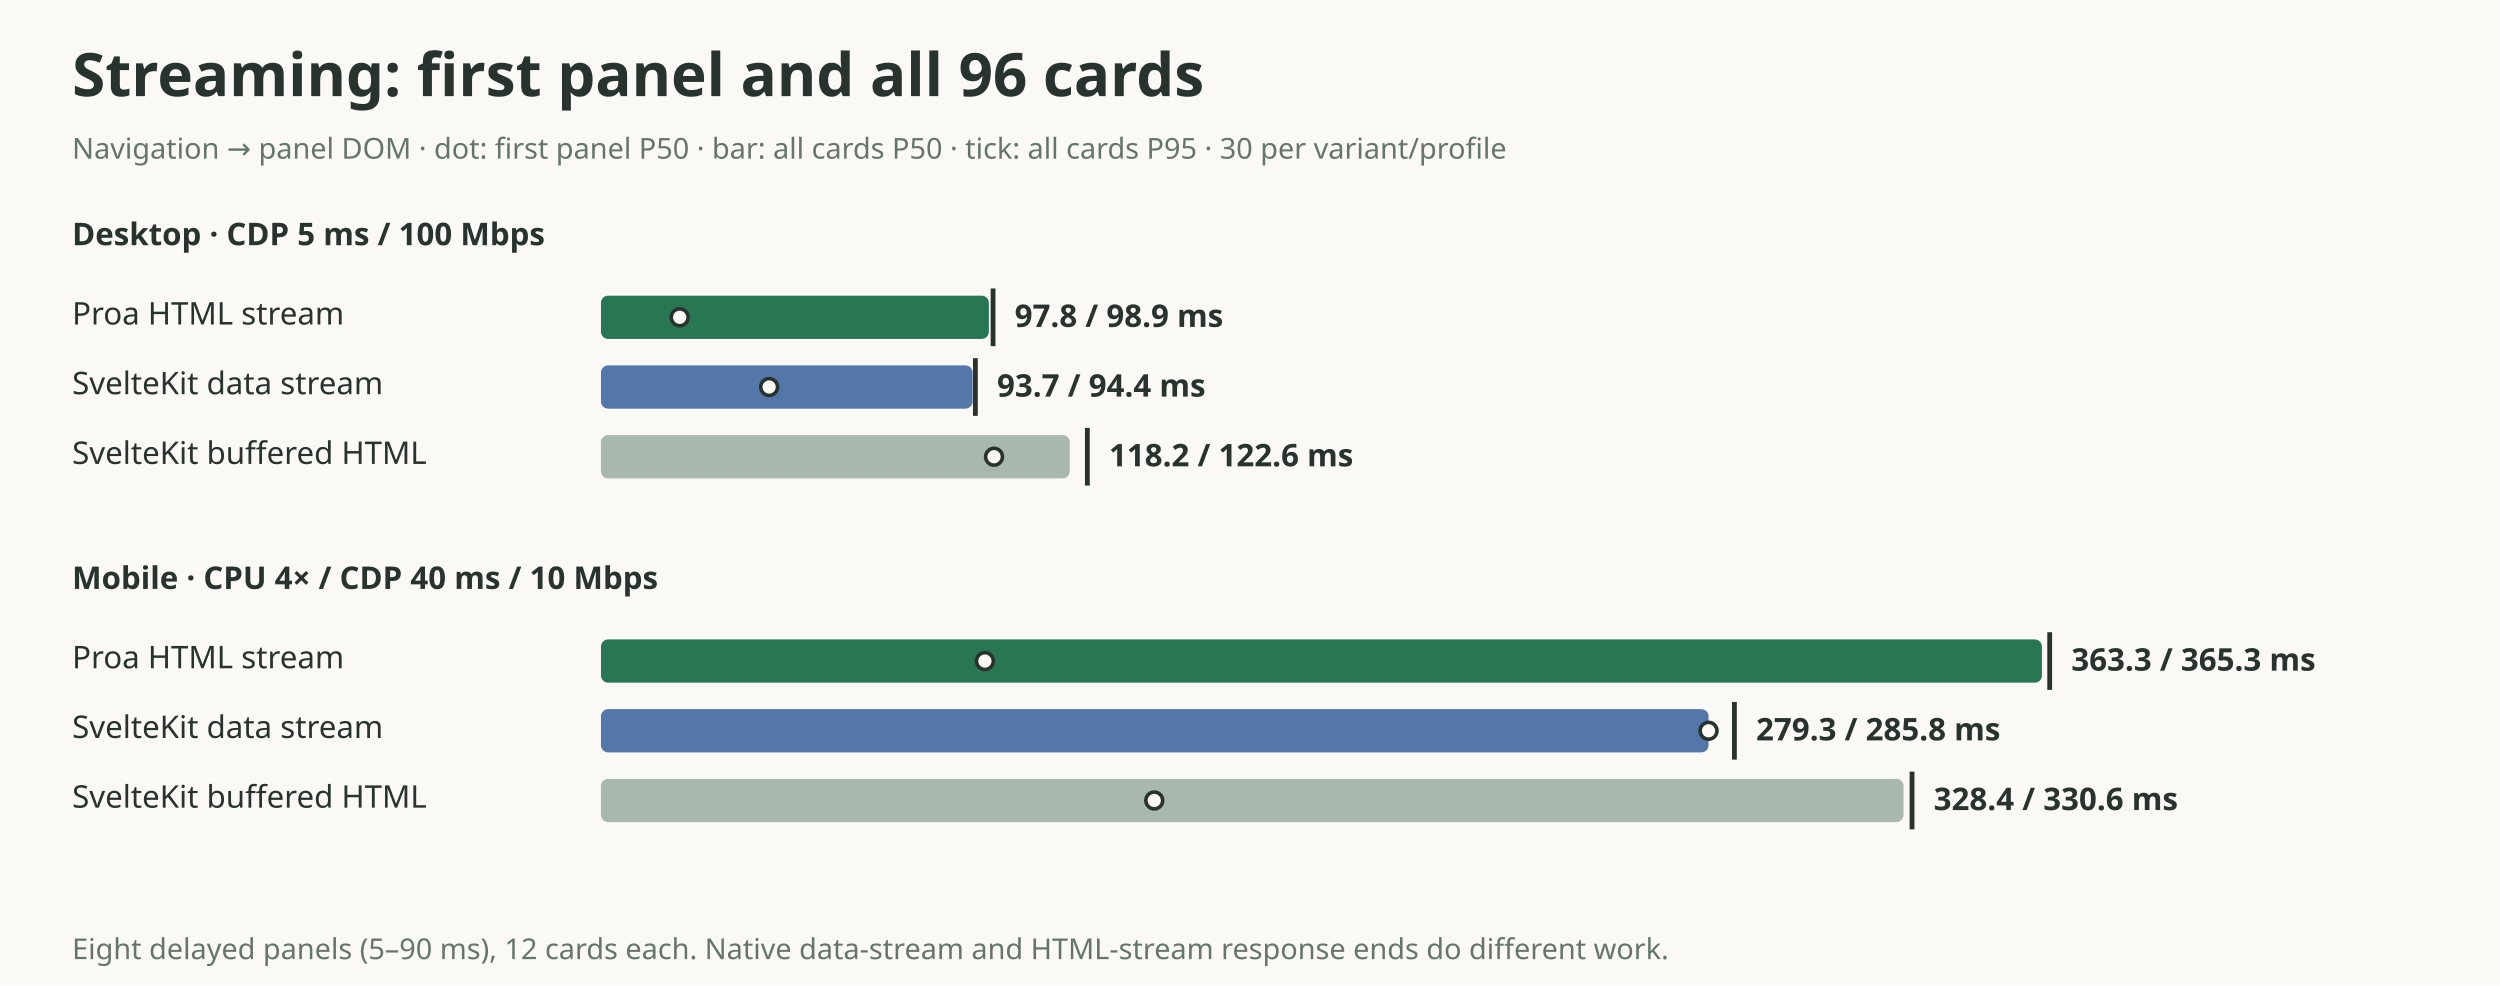
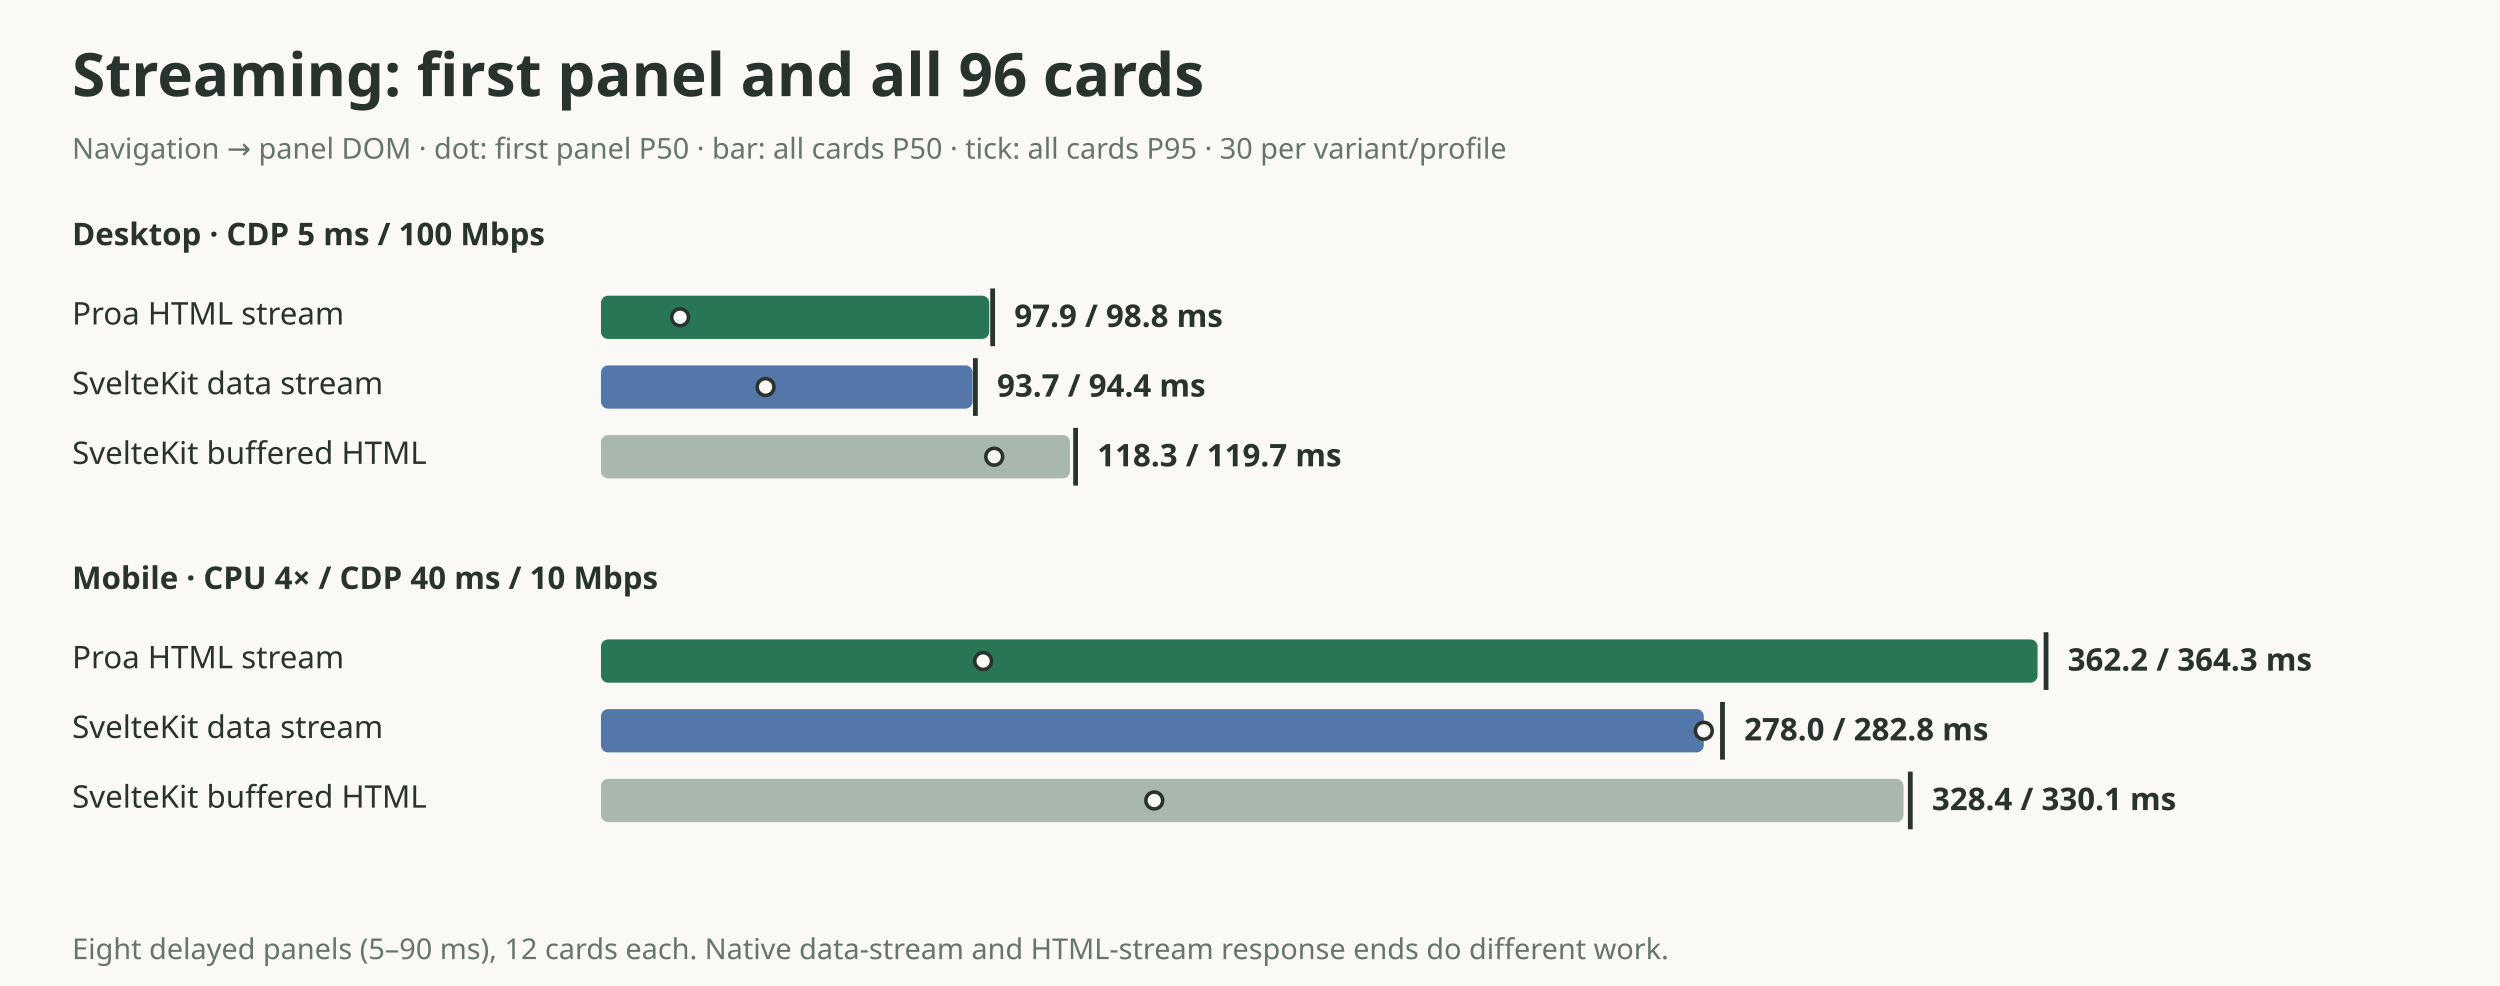
<svg xmlns="http://www.w3.org/2000/svg" width="1040" height="410" viewBox="0 0 1040 410" role="img" aria-labelledby="title desc">
  <rect width="1040" height="410" fill="#faf9f6" />
  <style>text{font-family:system-ui,sans-serif;fill:#29332d}.heading{font-size:25px;font-weight:650}.label{font-size:13px}.value{font-size:13px;font-weight:600}.muted{fill:#66756b;font-size:12px}</style>
  <text x="30" y="40" class="heading">Streaming: first panel and all 96 cards</text>
  <text x="30" y="66" class="muted">Navigation → panel DOM · dot: first panel P50 · bar: all cards P50 · tick: all cards P95 · 30 per variant/profile</text>
  <text x="30" y="102" class="value">Desktop · CDP 5 ms / 100 Mbps</text>
  <text x="30" y="135" class="label">Proa HTML stream</text>
-   <rect x="250" y="123" width="161.37" height="18" rx="3" fill="#287653" />
-   <path d="M413.111 120v24" stroke="#29332d" stroke-width="2" />
-   <circle cx="282.752" cy="132" r="3.5" fill="#faf9f6" stroke="#29332d" stroke-width="1.5" />
-   <text x="422.111" y="136" class="value">97.8 / 98.9 ms</text>
+   <rect x="250" y="123" width="161.535" height="18" rx="3" fill="#287653" />
+   <path d="M412.946 120v24" stroke="#29332d" stroke-width="2" />
+   <circle cx="282.918" cy="132" r="3.5" fill="#faf9f6" stroke="#29332d" stroke-width="1.5" />
+   <text x="421.946" y="136" class="value">97.9 / 98.8 ms</text>
  <text x="30" y="164" class="label">SvelteKit data stream</text>
  <rect x="250" y="152" width="154.605" height="18" rx="3" fill="#5277a8" />
  <path d="M405.76 149v24" stroke="#29332d" stroke-width="2" />
-   <circle cx="319.96" cy="161" r="3.5" fill="#faf9f6" stroke="#29332d" stroke-width="1.5" />
+   <circle cx="318.475" cy="161" r="3.5" fill="#faf9f6" stroke="#29332d" stroke-width="1.5" />
  <text x="414.76" y="165" class="value">93.7 / 94.4 ms</text>
  <text x="30" y="193" class="label">SvelteKit buffered HTML</text>
-   <rect x="250" y="181" width="195.03" height="18" rx="3" fill="#a9b8ad" />
-   <path d="M452.339 178v24" stroke="#29332d" stroke-width="2" />
-   <circle cx="413.515" cy="190" r="3.5" fill="#faf9f6" stroke="#29332d" stroke-width="1.5" />
-   <text x="461.339" y="194" class="value">118.2 / 122.6 ms</text>
+   <rect x="250" y="181" width="195.113" height="18" rx="3" fill="#a9b8ad" />
+   <path d="M447.447 178v24" stroke="#29332d" stroke-width="2" />
+   <circle cx="413.598" cy="190" r="3.5" fill="#faf9f6" stroke="#29332d" stroke-width="1.5" />
+   <text x="456.447" y="194" class="value">118.3 / 119.7 ms</text>
  <text x="30" y="245" class="value">Mobile · CPU 4× / CDP 40 ms / 10 Mbps</text>
  <text x="30" y="278" class="label">Proa HTML stream</text>
-   <rect x="250" y="266" width="599.445" height="18" rx="3" fill="#287653" />
-   <path d="M852.671 263v24" stroke="#29332d" stroke-width="2" />
-   <circle cx="409.72" cy="275" r="3.5" fill="#faf9f6" stroke="#29332d" stroke-width="1.5" />
-   <text x="861.671" y="279" class="value">363.3 / 365.3 ms</text>
+   <rect x="250" y="266" width="597.63" height="18" rx="3" fill="#287653" />
+   <path d="M851.161 263v24" stroke="#29332d" stroke-width="2" />
+   <circle cx="408.978" cy="275" r="3.5" fill="#faf9f6" stroke="#29332d" stroke-width="1.5" />
+   <text x="860.161" y="279" class="value">362.2 / 364.3 ms</text>
  <text x="30" y="307" class="label">SvelteKit data stream</text>
-   <rect x="250" y="295" width="460.763" height="18" rx="3" fill="#5277a8" />
-   <path d="M721.52 292v24" stroke="#29332d" stroke-width="2" />
-   <circle cx="710.763" cy="304" r="3.5" fill="#faf9f6" stroke="#29332d" stroke-width="1.5" />
-   <text x="730.52" y="308" class="value">279.3 / 285.8 ms</text>
+   <rect x="250" y="295" width="458.782" height="18" rx="3" fill="#5277a8" />
+   <path d="M716.554 292v24" stroke="#29332d" stroke-width="2" />
+   <circle cx="708.782" cy="304" r="3.5" fill="#faf9f6" stroke="#29332d" stroke-width="1.5" />
+   <text x="725.554" y="308" class="value">278.0 / 282.8 ms</text>
  <text x="30" y="336" class="label">SvelteKit buffered HTML</text>
  <rect x="250" y="324" width="541.86" height="18" rx="3" fill="#a9b8ad" />
-   <path d="M795.408 321v24" stroke="#29332d" stroke-width="2" />
+   <path d="M794.681 321v24" stroke="#29332d" stroke-width="2" />
  <circle cx="480.175" cy="333" r="3.5" fill="#faf9f6" stroke="#29332d" stroke-width="1.5" />
-   <text x="804.408" y="337" class="value">328.4 / 330.6 ms</text>
+   <text x="803.681" y="337" class="value">328.4 / 330.1 ms</text>
  <text x="30" y="399" class="muted">Eight delayed panels (5–90 ms), 12 cards each. Native data-stream and HTML-stream response ends do different work.</text>
</svg>
